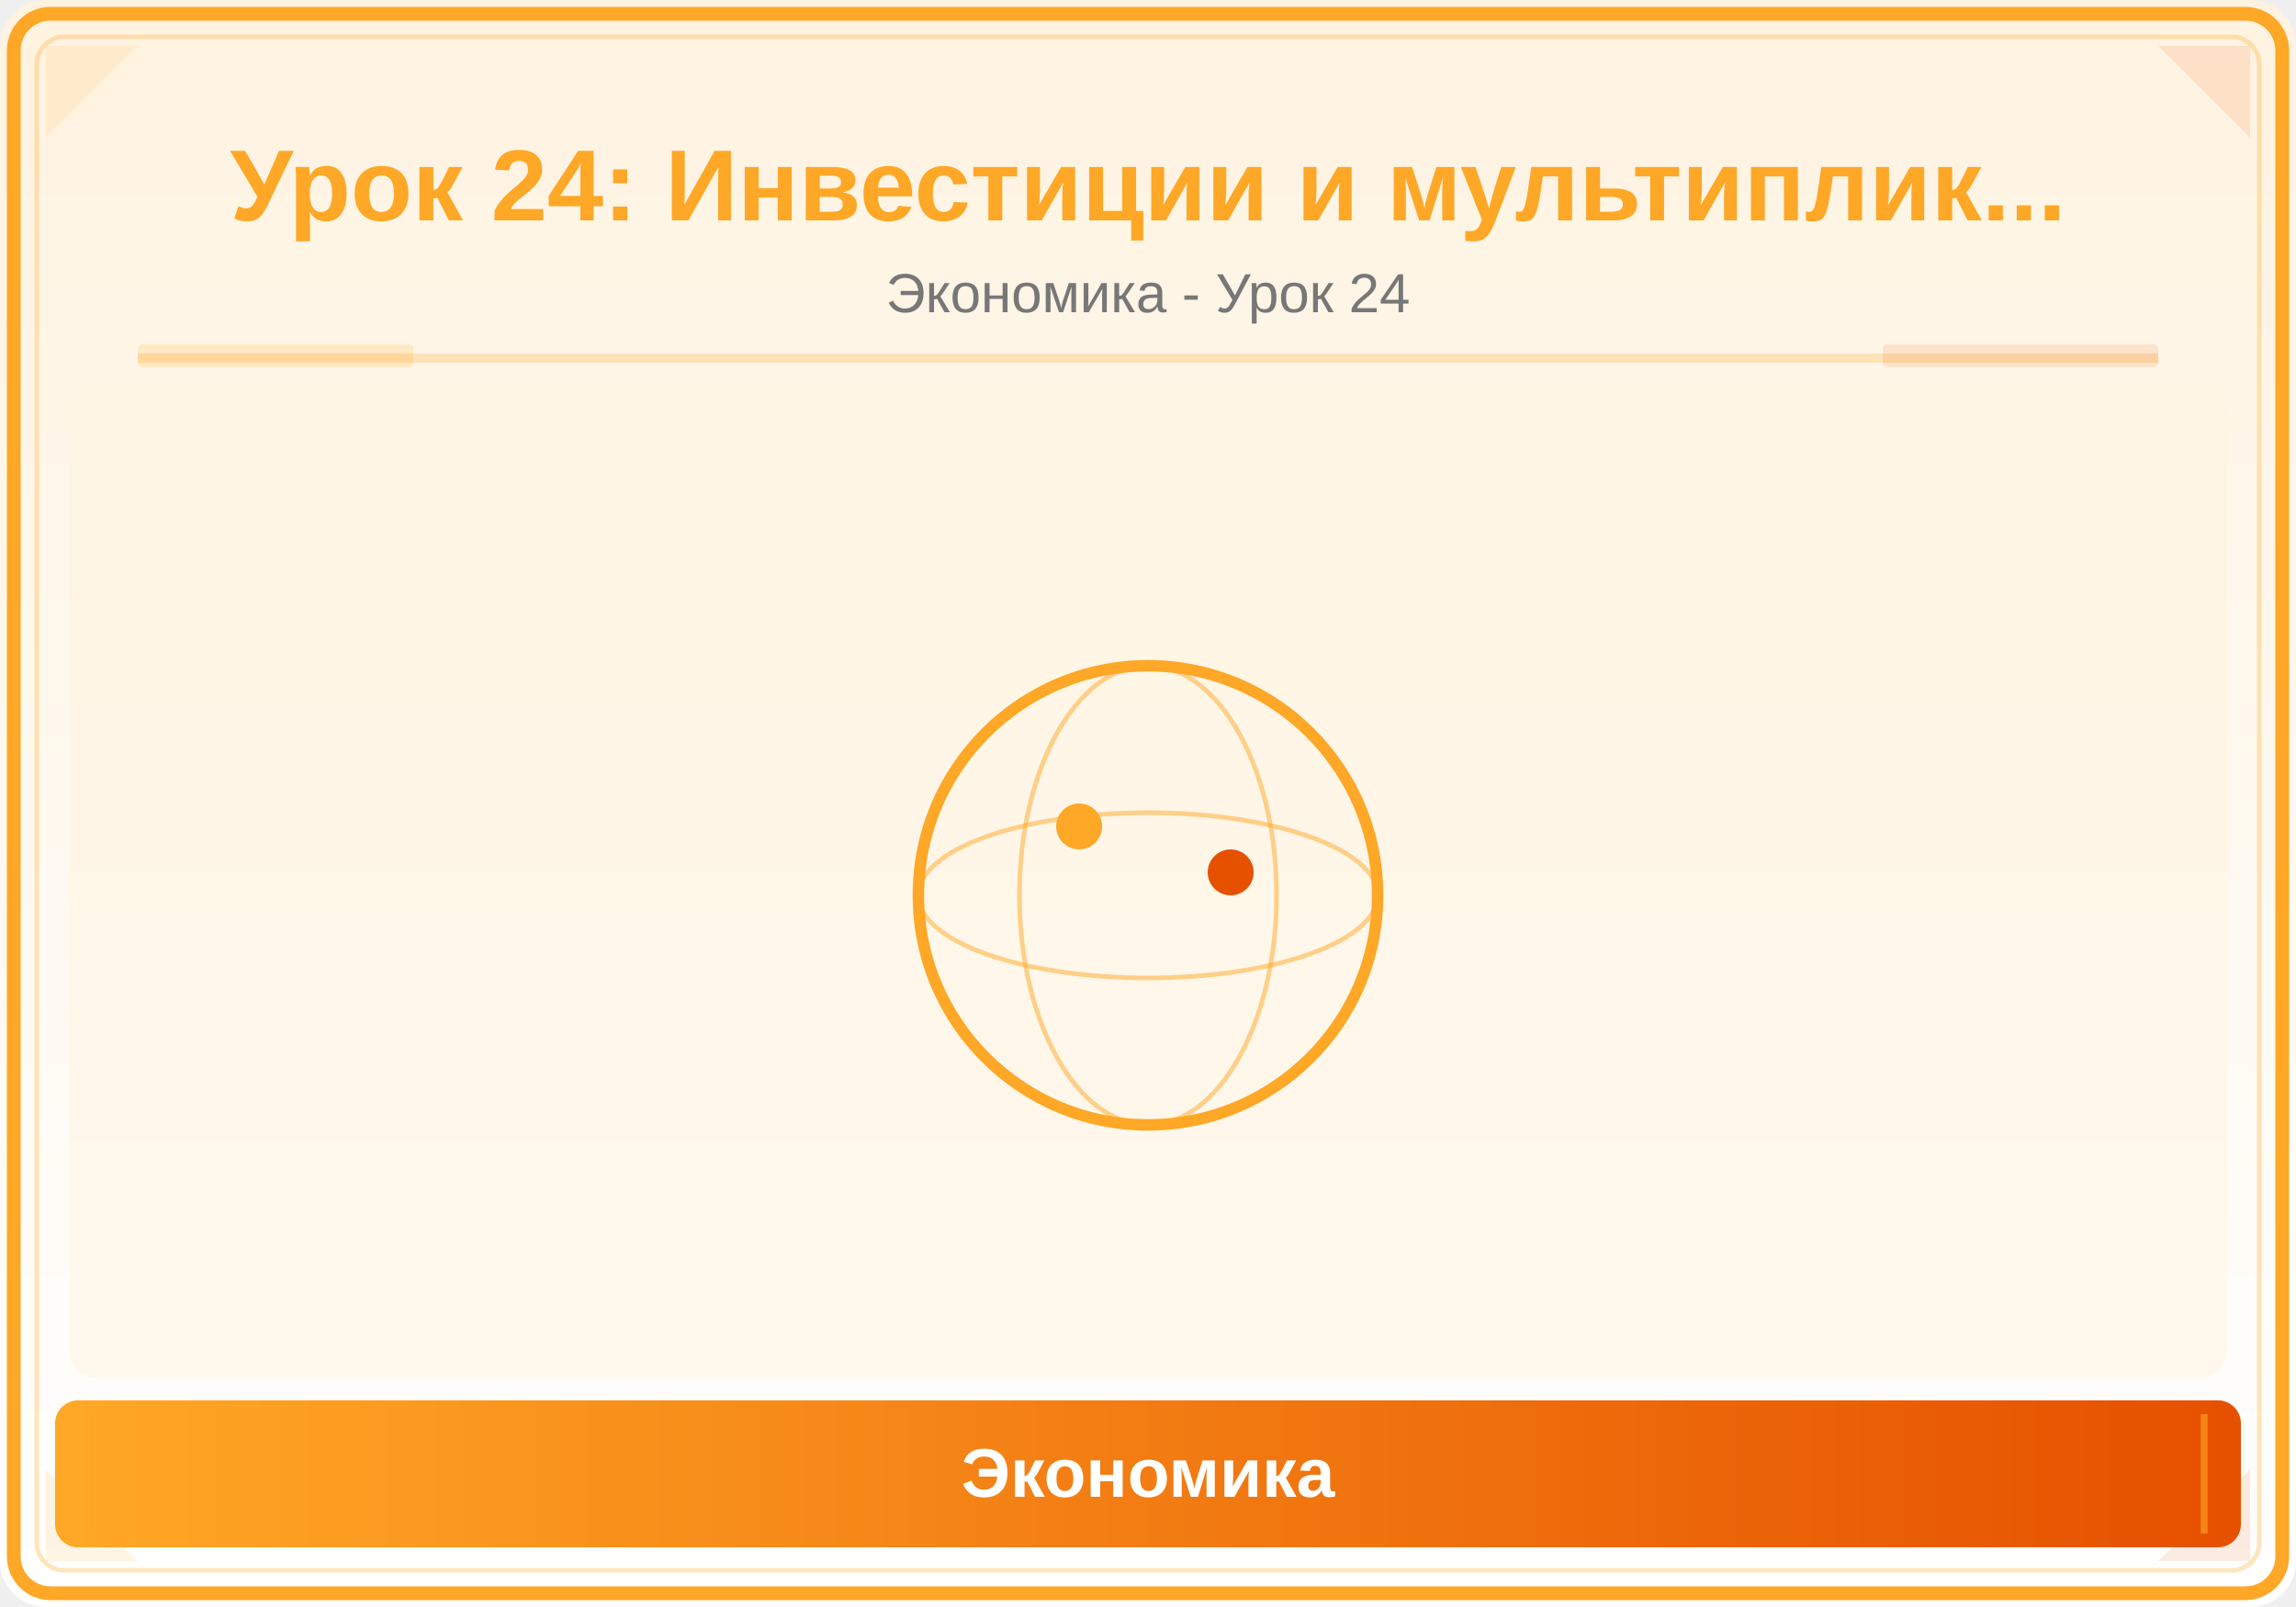
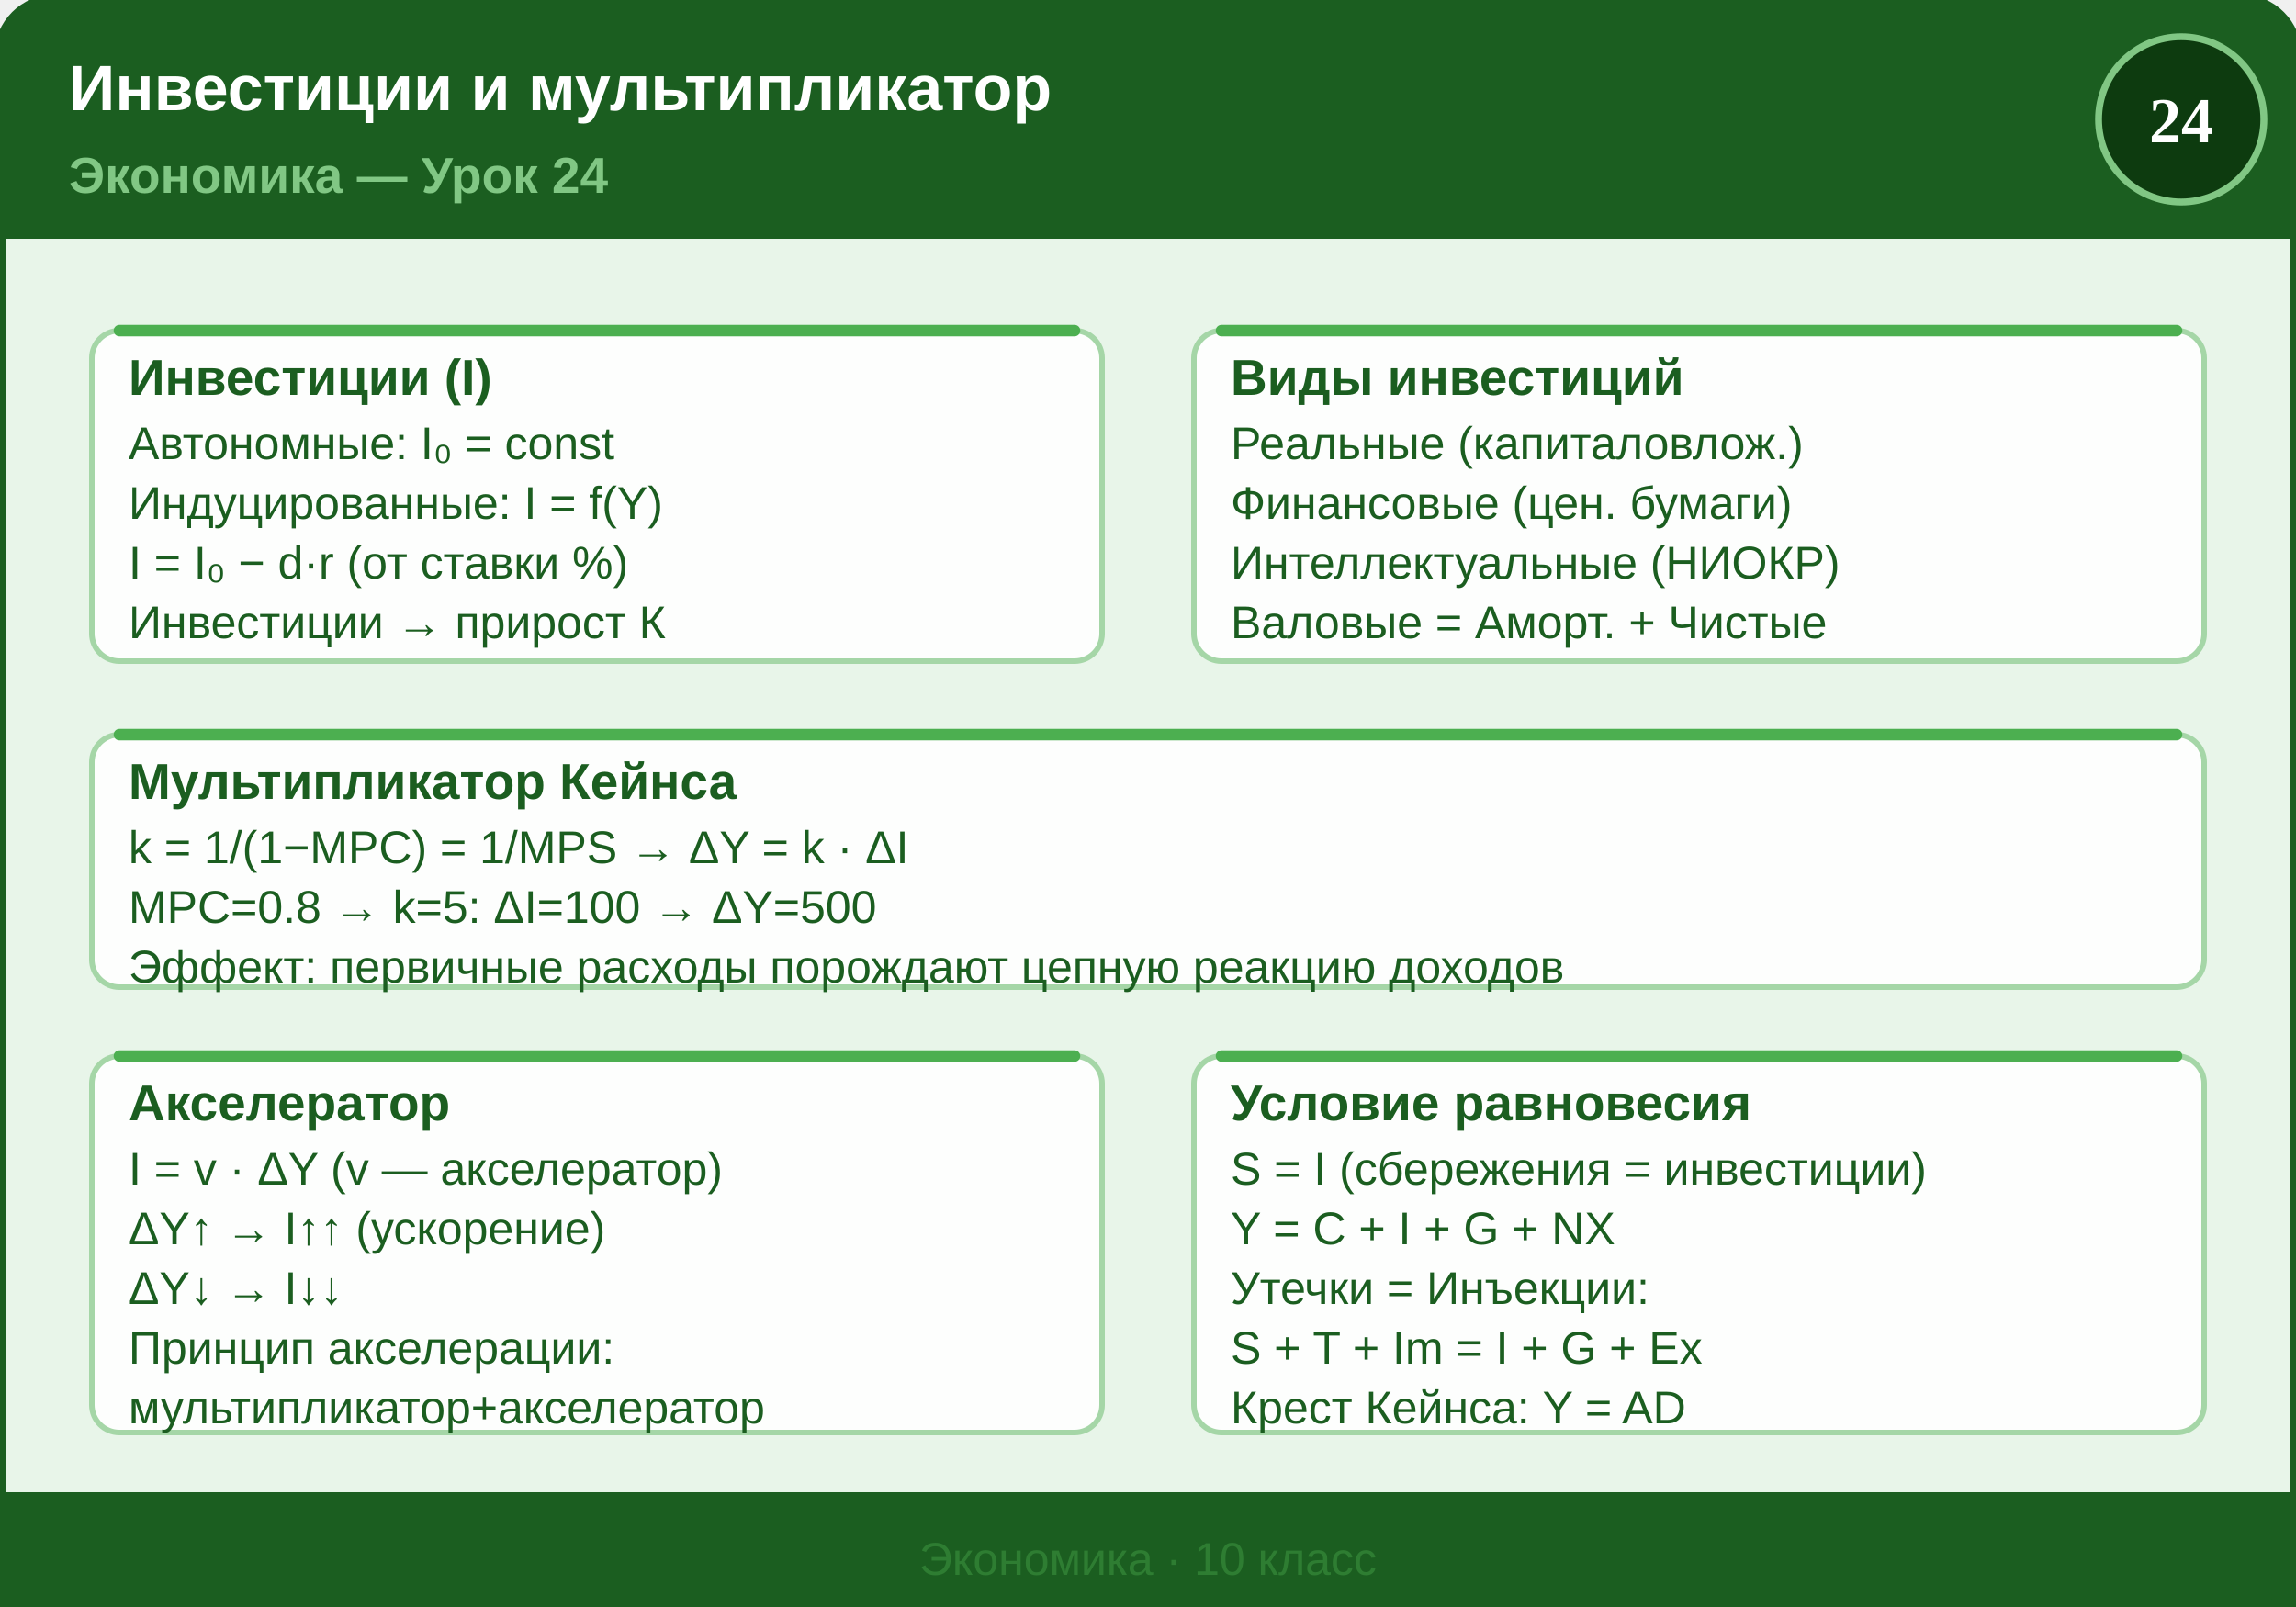
- <svg xmlns="http://www.w3.org/2000/svg" viewBox="0 0 500 350">
+ <svg xmlns="http://www.w3.org/2000/svg" viewBox="0 0 500 350" width="500" height="350">
  <defs>
-     <linearGradient id="bg" x1="0" y1="0" x2="0" y2="1">
-       <stop offset="0%" stop-color="#FFF3E0" />
-       <stop offset="100%" stop-color="#FFFFFF" />
-     </linearGradient>
-     <linearGradient id="panel" x1="0" y1="0" x2="1" y2="0">
-       <stop offset="0%" stop-color="#FFA726" />
-       <stop offset="100%" stop-color="#E65100" />
-     </linearGradient>
+     <style>
+       .title { font: bold 14px "Segoe UI", Arial, sans-serif; fill: #FFFFFF; }
+       .lesson-num { font: bold 11px "Segoe UI", Arial, sans-serif; fill: #81C784; }
+       .box-title { font: bold 11px "Segoe UI", Arial, sans-serif; fill: #1B5E20; }
+       .box-text { font: 10px "Segoe UI", Arial, sans-serif; fill: #1B5E20; }
+       .footer { font: 10px "Segoe UI", Arial, sans-serif; fill: #2E7D32; }
+     </style>
  </defs>
-   <rect width="500" height="350" fill="url(#bg)" rx="10" />
-   <rect x="3" y="3" width="494" height="344" rx="8" fill="none" stroke="#FFA726" stroke-width="3" />
-   <rect x="8" y="8" width="484" height="334" rx="6" fill="none" stroke="#FFA726" stroke-width="1" opacity="0.3" />
-   <polygon points="10,10 30,10 10,30" fill="#FFA726" opacity="0.12" />
-   <polygon points="490,10 470,10 490,30" fill="#E65100" opacity="0.12" />
-   <polygon points="10,340 30,340 10,320" fill="#FFA726" opacity="0.12" />
-   <polygon points="490,340 470,340 490,320" fill="#E65100" opacity="0.12" />
-   <text x="250" y="48" font-family="Arial,sans-serif" font-size="22" font-weight="bold" fill="#FFA726" text-anchor="middle">Урок 24: Инвестиции и мультиплик...</text>
-   <text x="250" y="68" font-family="Arial,sans-serif" font-size="12" fill="#777" text-anchor="middle">Экономика - Урок 24</text>
-   <line x1="30" y1="78" x2="470" y2="78" stroke="#FFA726" stroke-width="2" opacity="0.25" />
-   <rect x="30" y="75" width="60" height="5" fill="#FFA726" opacity="0.18" rx="1" />
-   <rect x="410" y="75" width="60" height="5" fill="#E65100" opacity="0.12" rx="1" />
-   <clipPath id="ill">
-     <rect x="15" y="85" width="470" height="215" rx="6" />
-   </clipPath>
-   <g clip-path="url(#ill)">
-     <rect x="15" y="85" width="470" height="215" fill="#FFF3E0" opacity="0.5" />
-     <circle cx="250" cy="195" r="50" fill="none" stroke="#FFA726" stroke-width="2.5" />
-     <ellipse cx="250" cy="195" rx="50" ry="18" fill="none" stroke="#FFA726" stroke-width="1" opacity="0.5" />
-     <ellipse cx="250" cy="195" rx="28" ry="50" fill="none" stroke="#FFA726" stroke-width="1" opacity="0.5" />
-     <circle cx="235" cy="180" r="5" fill="#FFA726" />
-     <circle cx="268" cy="190" r="5" fill="#E65100" />
-   </g>
-   <rect x="12" y="305" width="476" height="32" rx="5" fill="url(#panel)" />
-   <line x1="20" y1="308" x2="20" y2="334" stroke="#FFA726" stroke-width="1.5" opacity="0.6" />
-   <line x1="480" y1="308" x2="480" y2="334" stroke="#FFA726" stroke-width="1.5" opacity="0.6" />
-   <text x="250" y="326" font-family="Arial,sans-serif" font-size="15" text-anchor="middle" fill="white" font-weight="bold">Экономика</text>
+   <rect x="0" y="0" width="500" height="350" rx="12" ry="12" fill="#E8F5E9" stroke="#1B5E20" stroke-width="2.5" />
+   <rect x="0" y="0" width="500" height="52" rx="12" ry="12" fill="#1B5E20" />
+   <rect x="0" y="20" width="500" height="32" fill="#1B5E20" />
+   <text x="15" y="24" class="title">Инвестиции и мультипликатор</text>
+   <text x="15" y="42" class="lesson-num">Экономика — Урок 24</text>
+   <circle cx="475" cy="26" r="18" fill="#0D3B0F" stroke="#81C784" stroke-width="1.5" />
+   <text x="475" y="31" text-anchor="middle" font-size="14" font-weight="bold" fill="#FFFFFF">24</text>
+   <rect x="20" y="72" width="220" height="72" rx="6" ry="6" fill="#FFFFFF" fill-opacity="0.9" stroke="#A5D6A7" stroke-width="1.2" />
+   <line x1="26" y1="72" x2="234" y2="72" stroke="#4CAF50" stroke-width="2.5" stroke-linecap="round" />
+   <text x="28" y="86" class="box-title">Инвестиции (I)</text>
+   <text x="28" y="100" class="box-text">Автономные: I₀ = const</text>
+   <text x="28" y="113" class="box-text">Индуцированные: I = f(Y)</text>
+   <text x="28" y="126" class="box-text">I = I₀ − d·r (от ставки %)</text>
+   <text x="28" y="139" class="box-text">Инвестиции → прирост К</text>
+   <rect x="260" y="72" width="220" height="72" rx="6" ry="6" fill="#FFFFFF" fill-opacity="0.9" stroke="#A5D6A7" stroke-width="1.2" />
+   <line x1="266" y1="72" x2="474" y2="72" stroke="#4CAF50" stroke-width="2.5" stroke-linecap="round" />
+   <text x="268" y="86" class="box-title">Виды инвестиций</text>
+   <text x="268" y="100" class="box-text">Реальные (капиталовлож.)</text>
+   <text x="268" y="113" class="box-text">Финансовые (цен. бумаги)</text>
+   <text x="268" y="126" class="box-text">Интеллектуальные (НИОКР)</text>
+   <text x="268" y="139" class="box-text">Валовые = Аморт. + Чистые</text>
+   <rect x="20" y="160" width="460" height="55" rx="6" ry="6" fill="#FFFFFF" fill-opacity="0.9" stroke="#A5D6A7" stroke-width="1.2" />
+   <line x1="26" y1="160" x2="474" y2="160" stroke="#4CAF50" stroke-width="2.5" stroke-linecap="round" />
+   <text x="28" y="174" class="box-title">Мультипликатор Кейнса</text>
+   <text x="28" y="188" class="box-text">k = 1/(1−MPC) = 1/MPS    →    ΔY = k · ΔI</text>
+   <text x="28" y="201" class="box-text">MPC=0.8 → k=5: ΔI=100 → ΔY=500</text>
+   <text x="28" y="214" class="box-text">Эффект: первичные расходы порождают цепную реакцию доходов</text>
+   <rect x="20" y="230" width="220" height="82" rx="6" ry="6" fill="#FFFFFF" fill-opacity="0.9" stroke="#A5D6A7" stroke-width="1.2" />
+   <line x1="26" y1="230" x2="234" y2="230" stroke="#4CAF50" stroke-width="2.5" stroke-linecap="round" />
+   <text x="28" y="244" class="box-title">Акселератор</text>
+   <text x="28" y="258" class="box-text">I = v · ΔY    (v — акселератор)</text>
+   <text x="28" y="271" class="box-text">ΔY↑ → I↑↑ (ускорение)</text>
+   <text x="28" y="284" class="box-text">ΔY↓ → I↓↓</text>
+   <text x="28" y="297" class="box-text">Принцип акселерации:</text>
+   <text x="28" y="310" class="box-text">мультипликатор+акселератор</text>
+   <rect x="260" y="230" width="220" height="82" rx="6" ry="6" fill="#FFFFFF" fill-opacity="0.9" stroke="#A5D6A7" stroke-width="1.2" />
+   <line x1="266" y1="230" x2="474" y2="230" stroke="#4CAF50" stroke-width="2.5" stroke-linecap="round" />
+   <text x="268" y="244" class="box-title">Условие равновесия</text>
+   <text x="268" y="258" class="box-text">S = I (сбережения = инвестиции)</text>
+   <text x="268" y="271" class="box-text">Y = C + I + G + NX</text>
+   <text x="268" y="284" class="box-text">Утечки = Инъекции:</text>
+   <text x="268" y="297" class="box-text">S + T + Im = I + G + Ex</text>
+   <text x="268" y="310" class="box-text">Крест Кейнса: Y = AD</text>
+   <rect x="0" y="325" width="500" height="25" rx="0" ry="0" fill="#1B5E20" />
+   <rect x="0" y="325" width="500" height="25" rx="0" ry="0" fill="#1B5E20" />
+   <rect x="0" y="330" width="500" height="20" rx="12" ry="12" fill="#1B5E20" />
+   <rect x="0" y="330" width="500" height="10" fill="#1B5E20" />
+   <text x="250" y="343" text-anchor="middle" class="footer">Экономика · 10 класс</text>
</svg>
